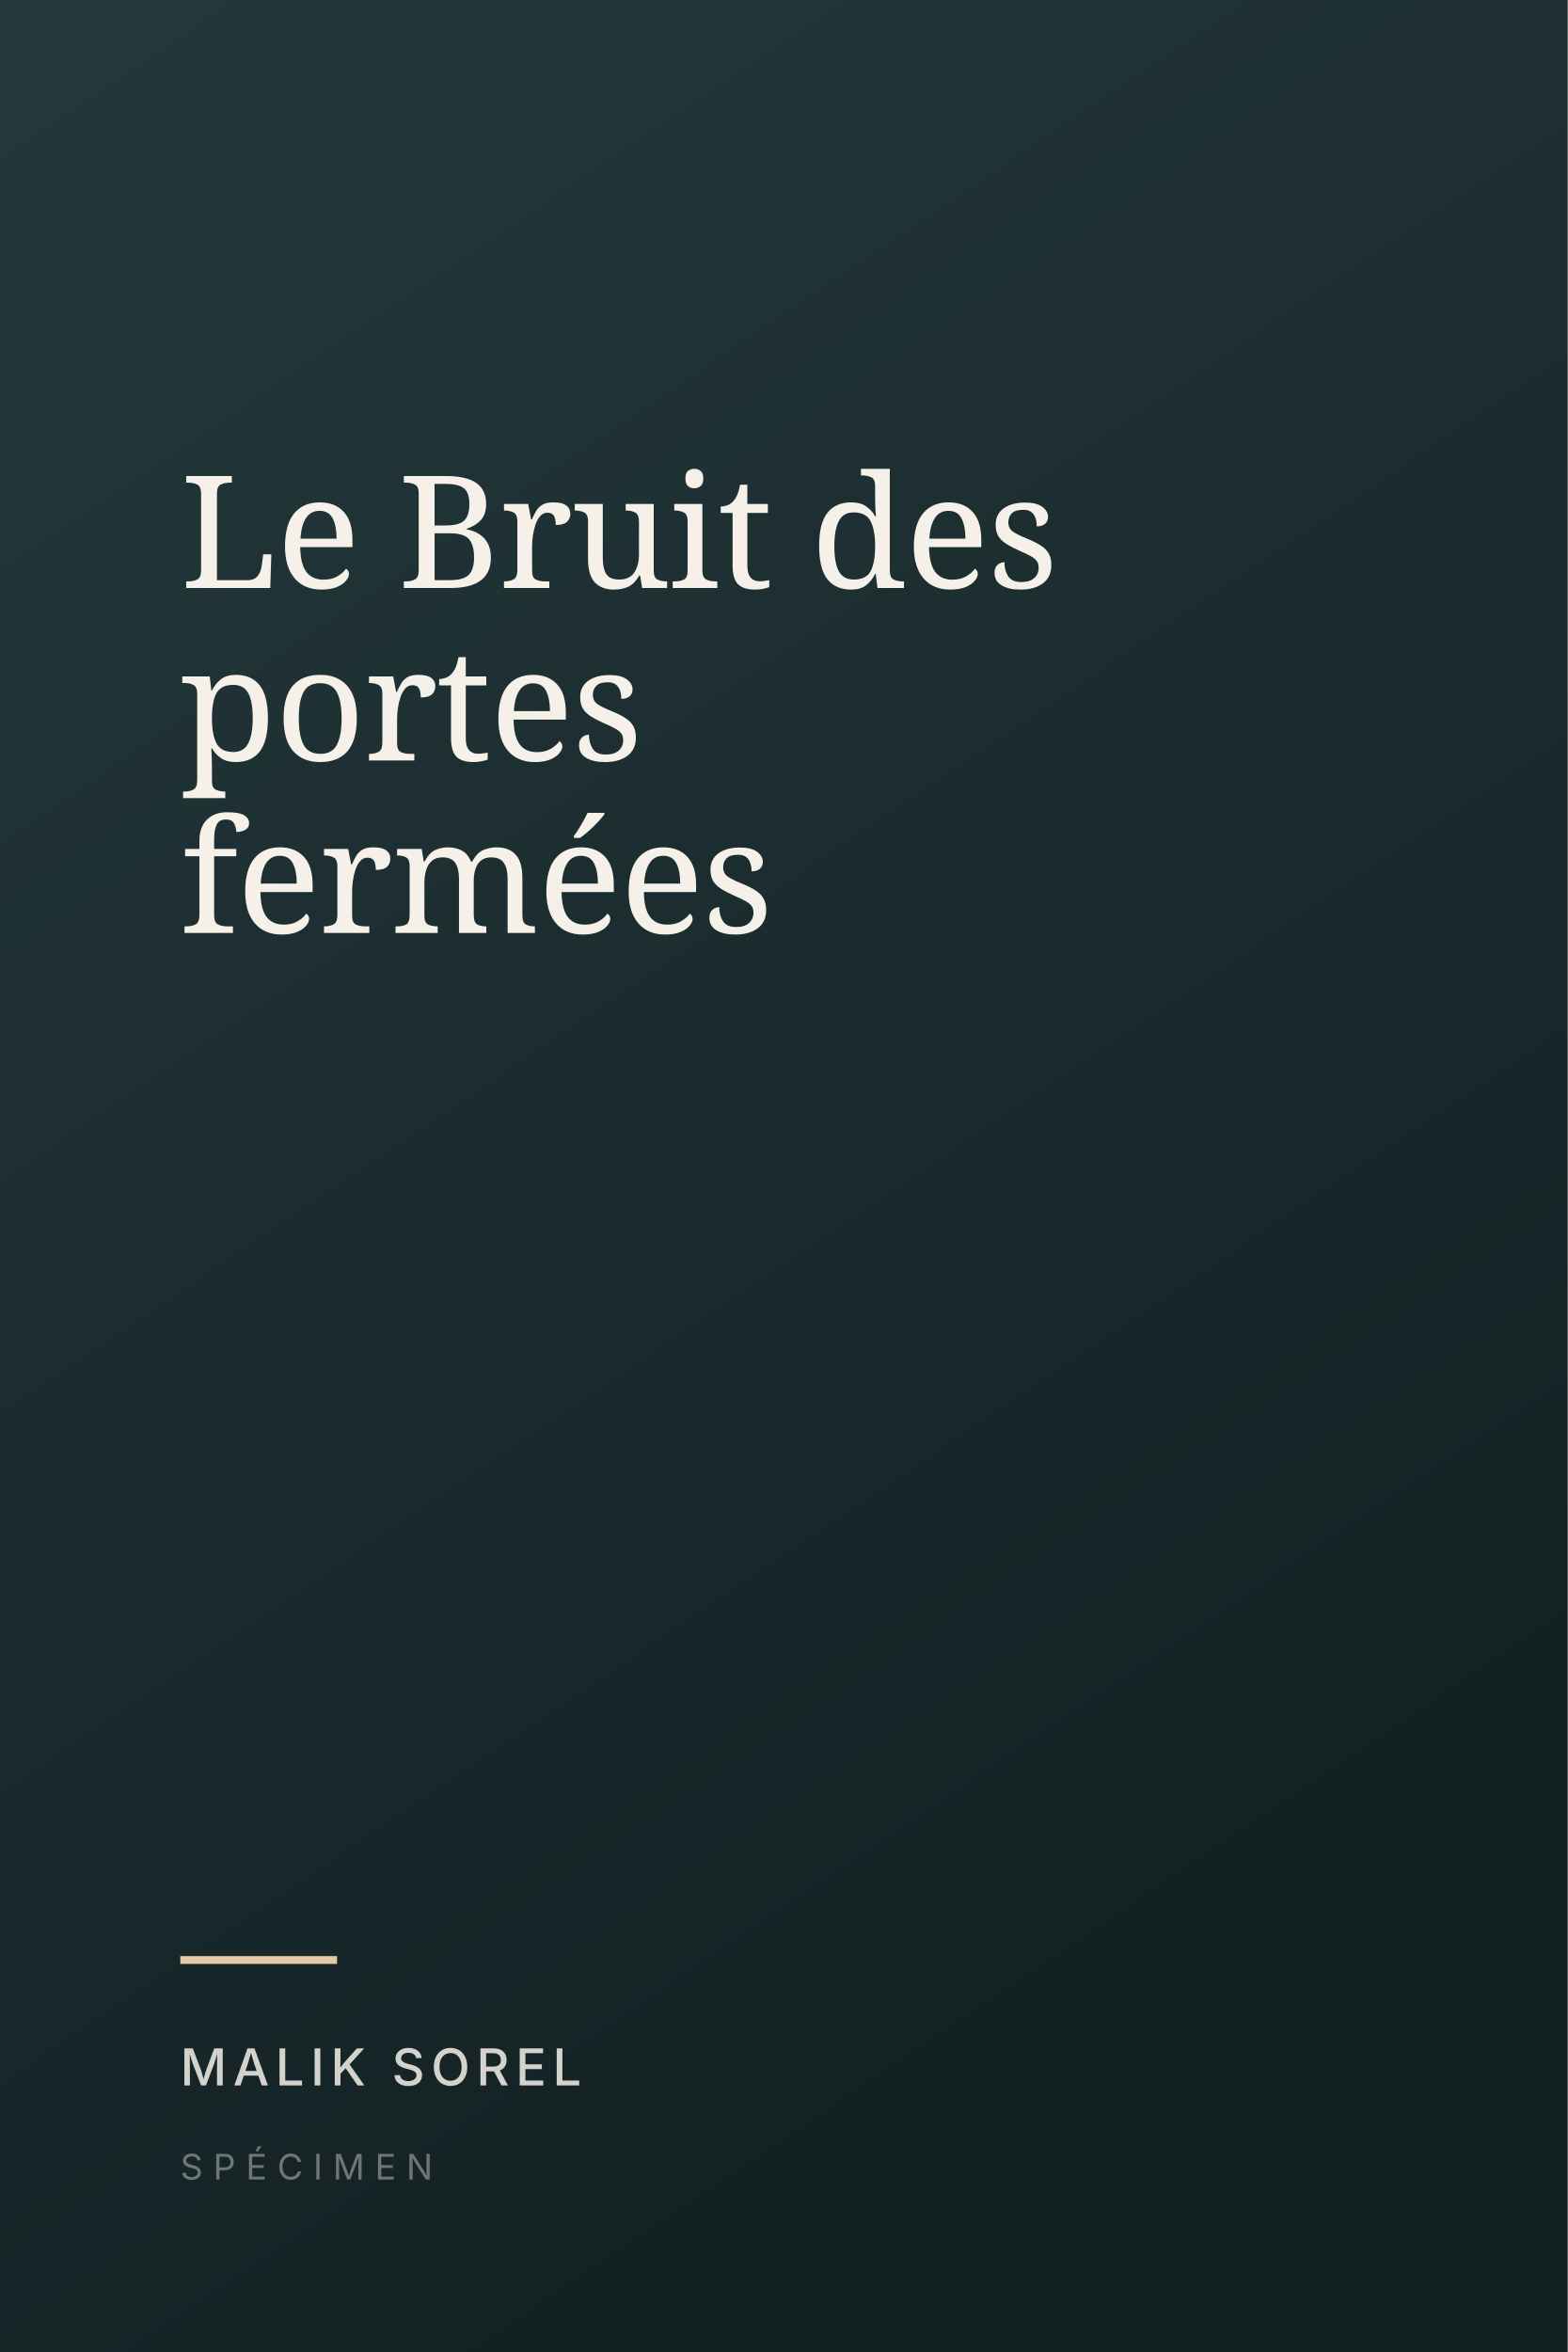
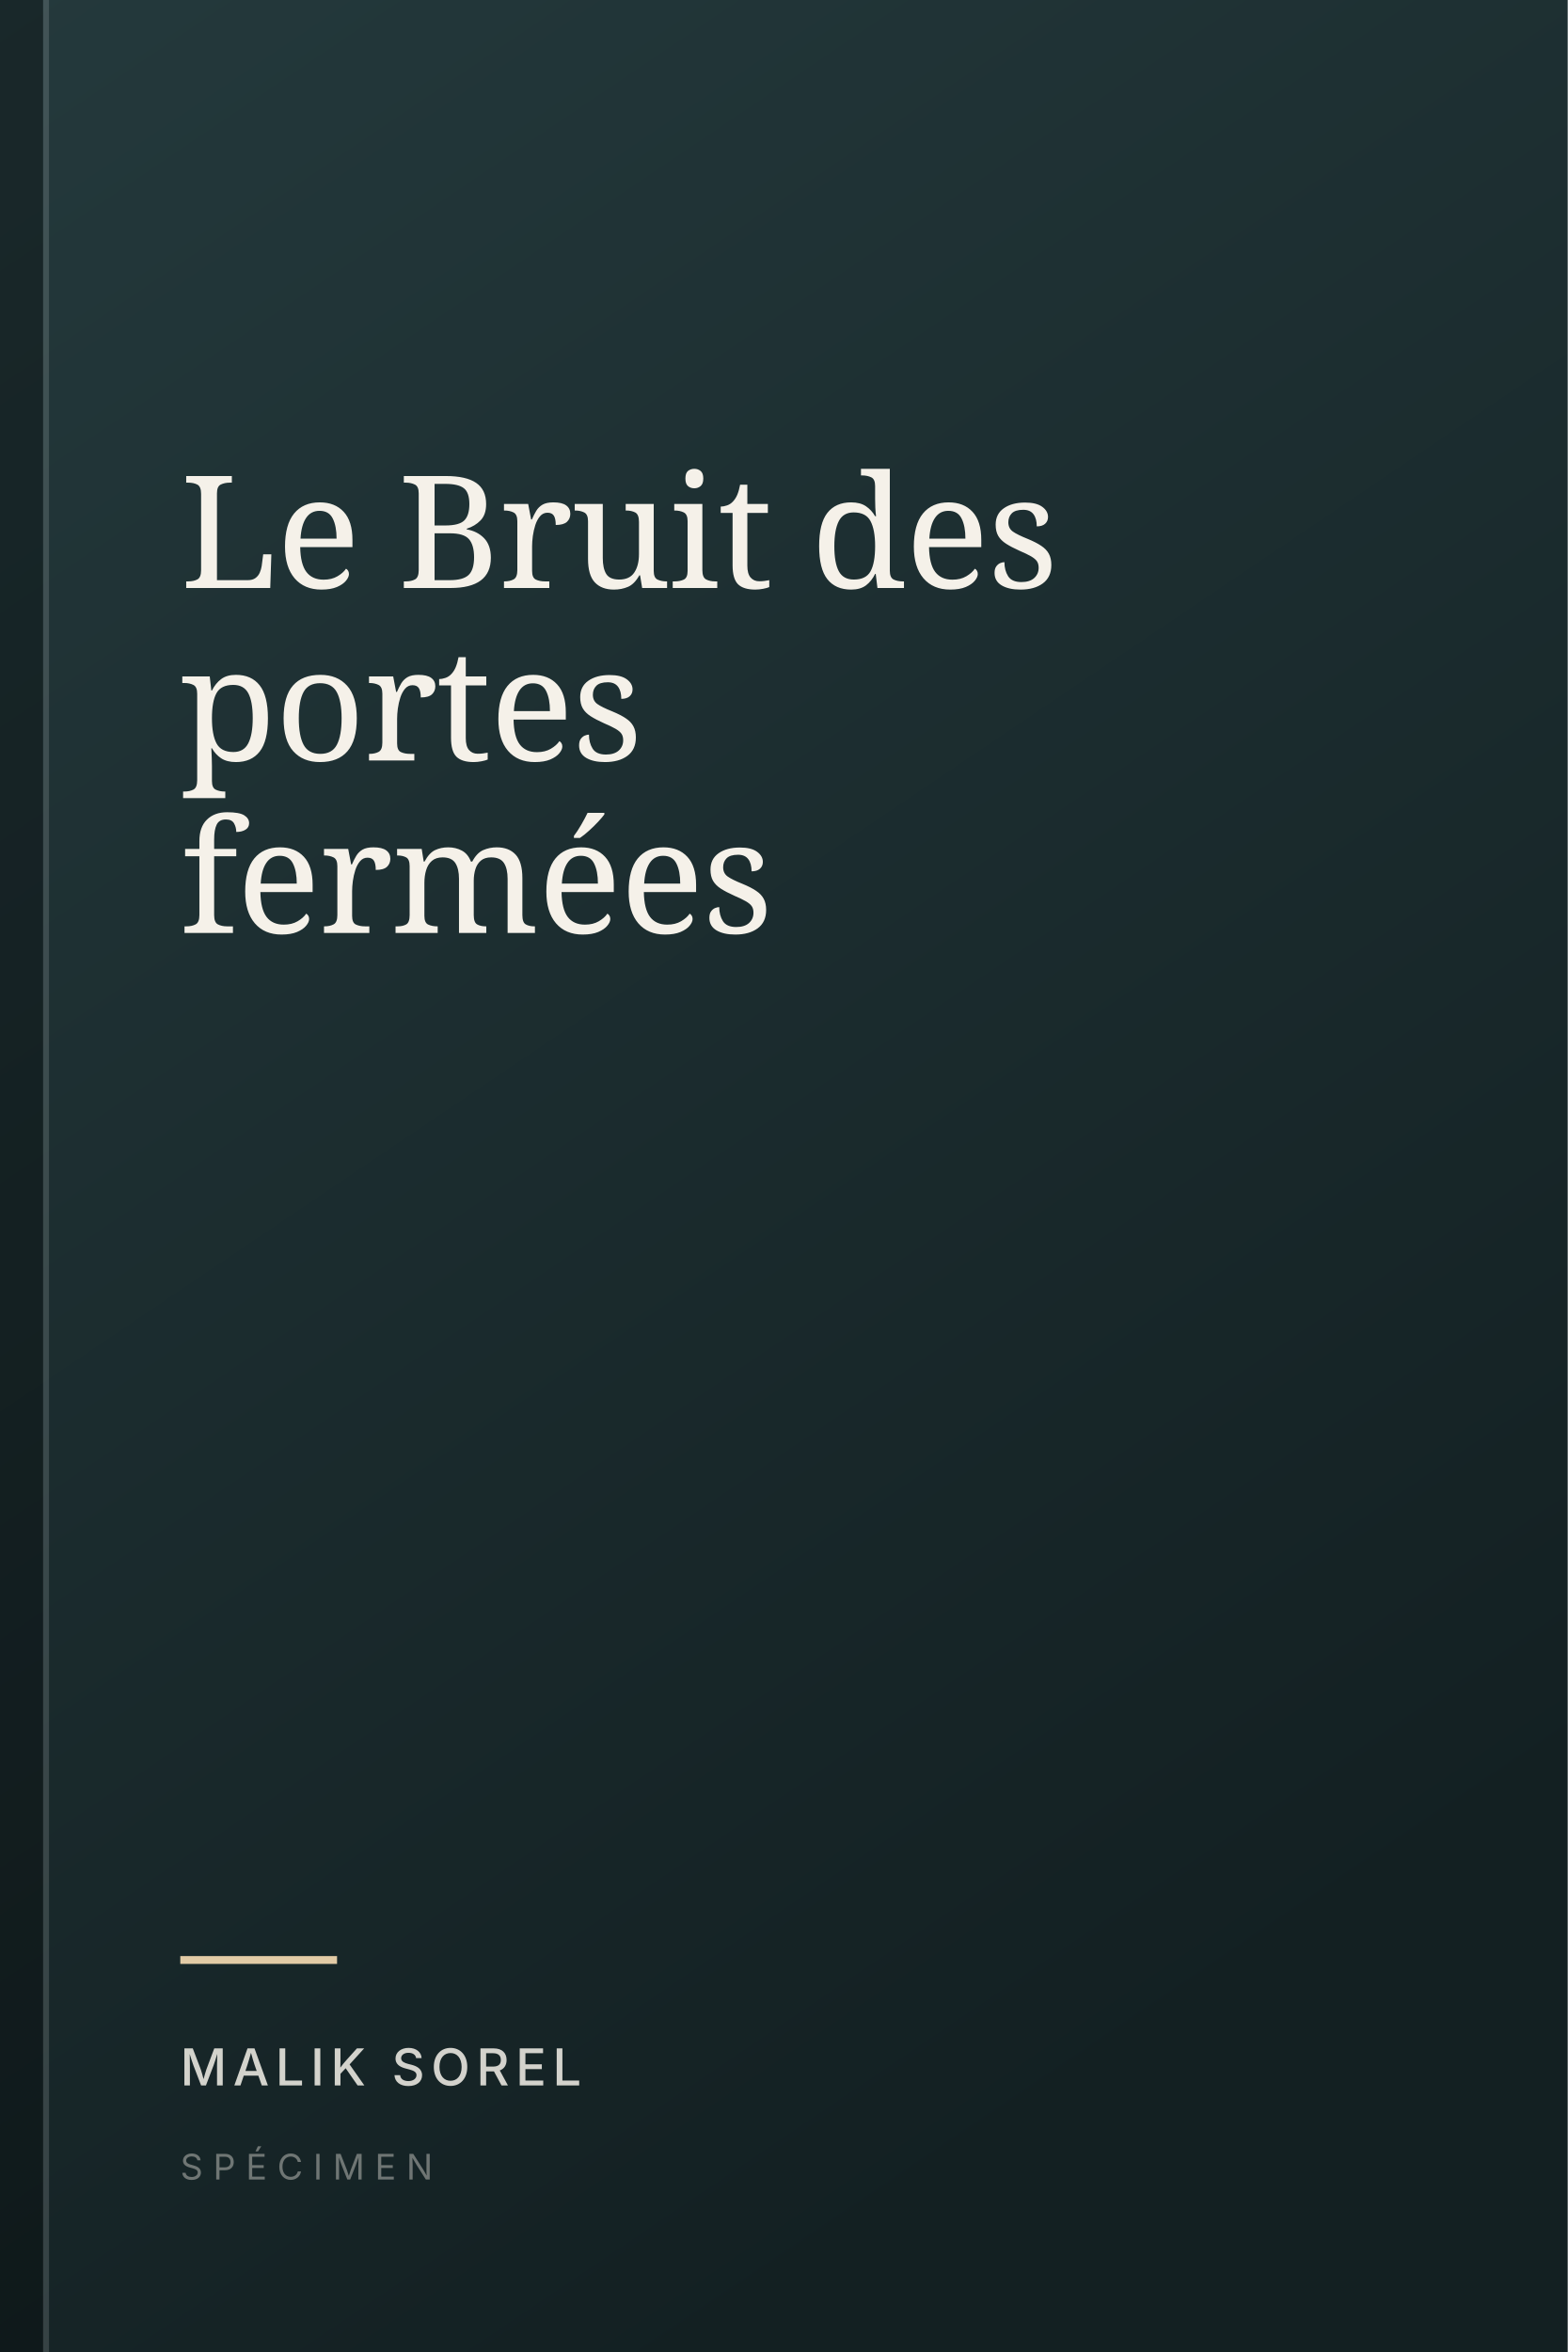
<svg xmlns="http://www.w3.org/2000/svg" viewBox="0 0 400 600" role="img" aria-hidden="true">
  <defs>
    <linearGradient id="fond" x1="0" y1="0" x2="0.45" y2="1">
      <stop offset="0%" stop-color="#24393c" />
      <stop offset="100%" stop-color="#132022" />
    </linearGradient>
  </defs>
  <rect width="400" height="600" fill="url(#fond)" />
+   <rect x="0" y="0" width="11" height="600" fill="#000" opacity="0.30" />
+   <rect x="11" y="0" width="1.5" height="600" fill="#fff" opacity="0.14" />
  <text x="46" y="150" font-family="'Cormorant Garamond', Georgia, serif" font-size="40" font-weight="400" fill="#f5f1e9" letter-spacing="-0.4">
    <tspan x="46" dy="0">Le Bruit des</tspan>
    <tspan x="46" dy="44">portes</tspan>
    <tspan x="46" dy="44">fermées</tspan>
  </text>
  <line x1="46" y1="500" x2="86" y2="500" stroke="#e2cba6" stroke-width="2" />
  <text x="46" y="532" font-family="'Inter', system-ui, sans-serif" font-size="13" font-weight="500" letter-spacing="1.6" fill="#f5f1e9" opacity="0.85">MALIK SOREL</text>
  <text x="46" y="556" font-family="'Inter', system-ui, sans-serif" font-size="9" letter-spacing="2.6" fill="#f5f1e9" opacity="0.4">SPÉCIMEN</text>
</svg>
